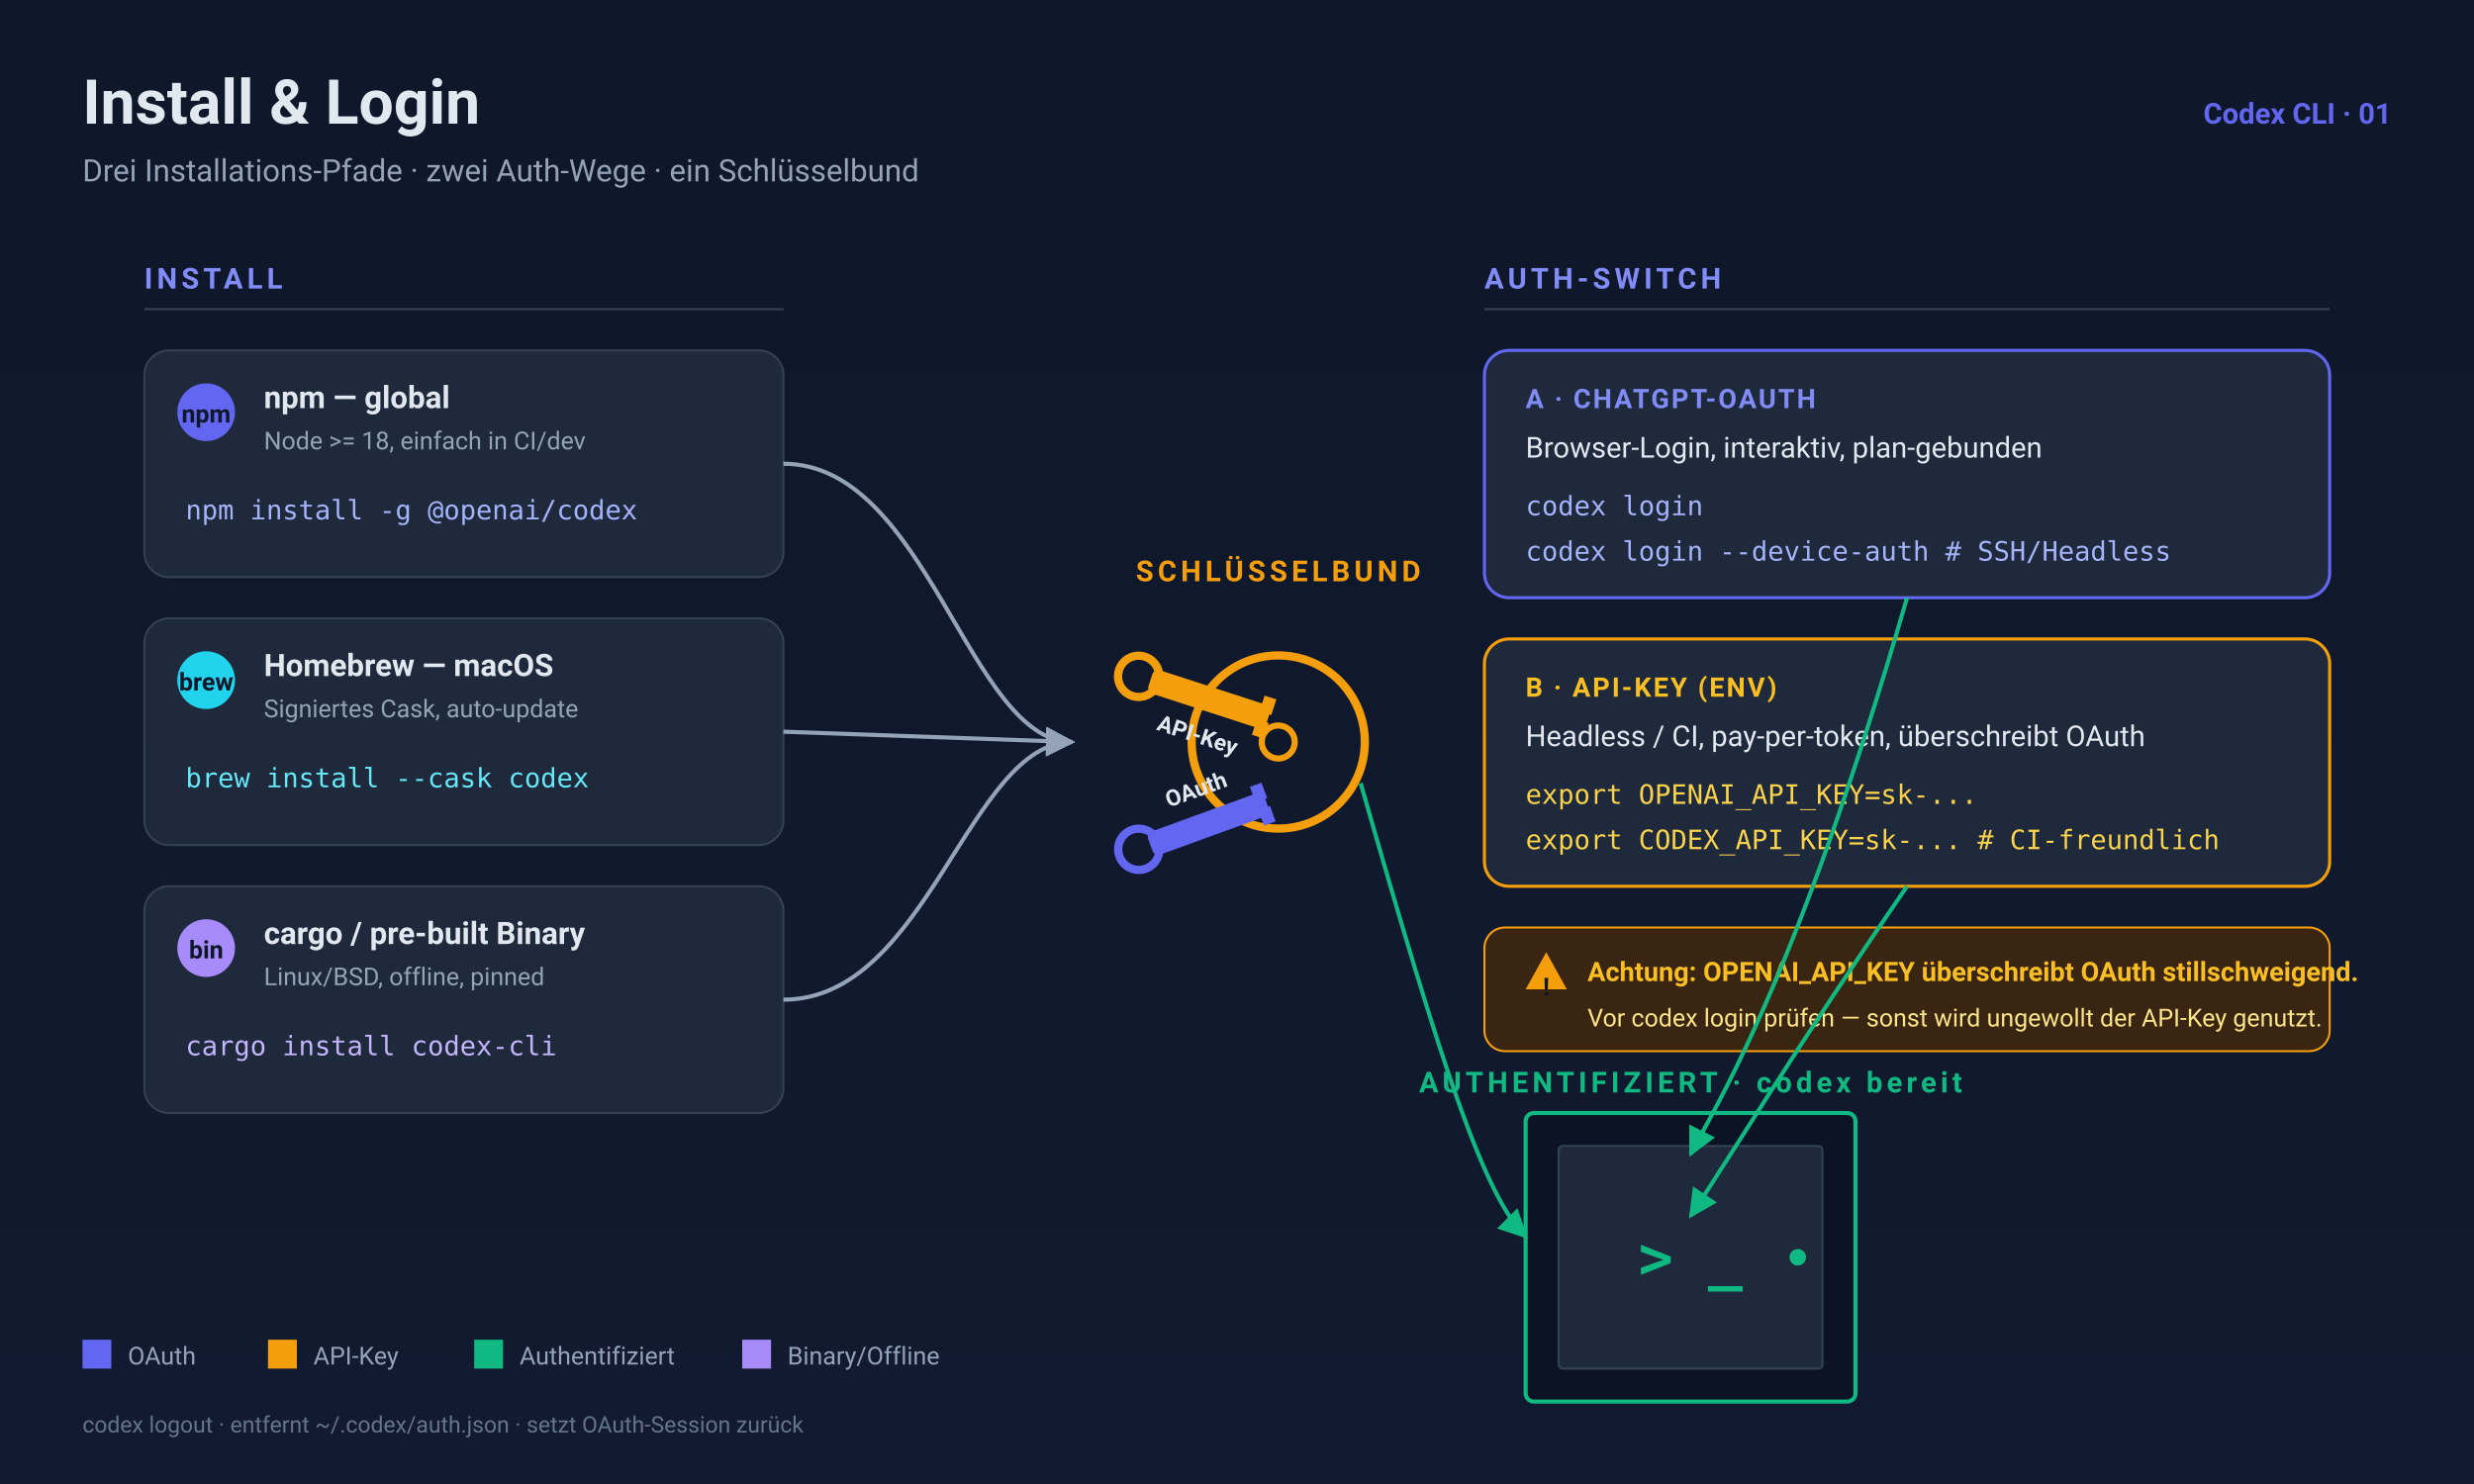
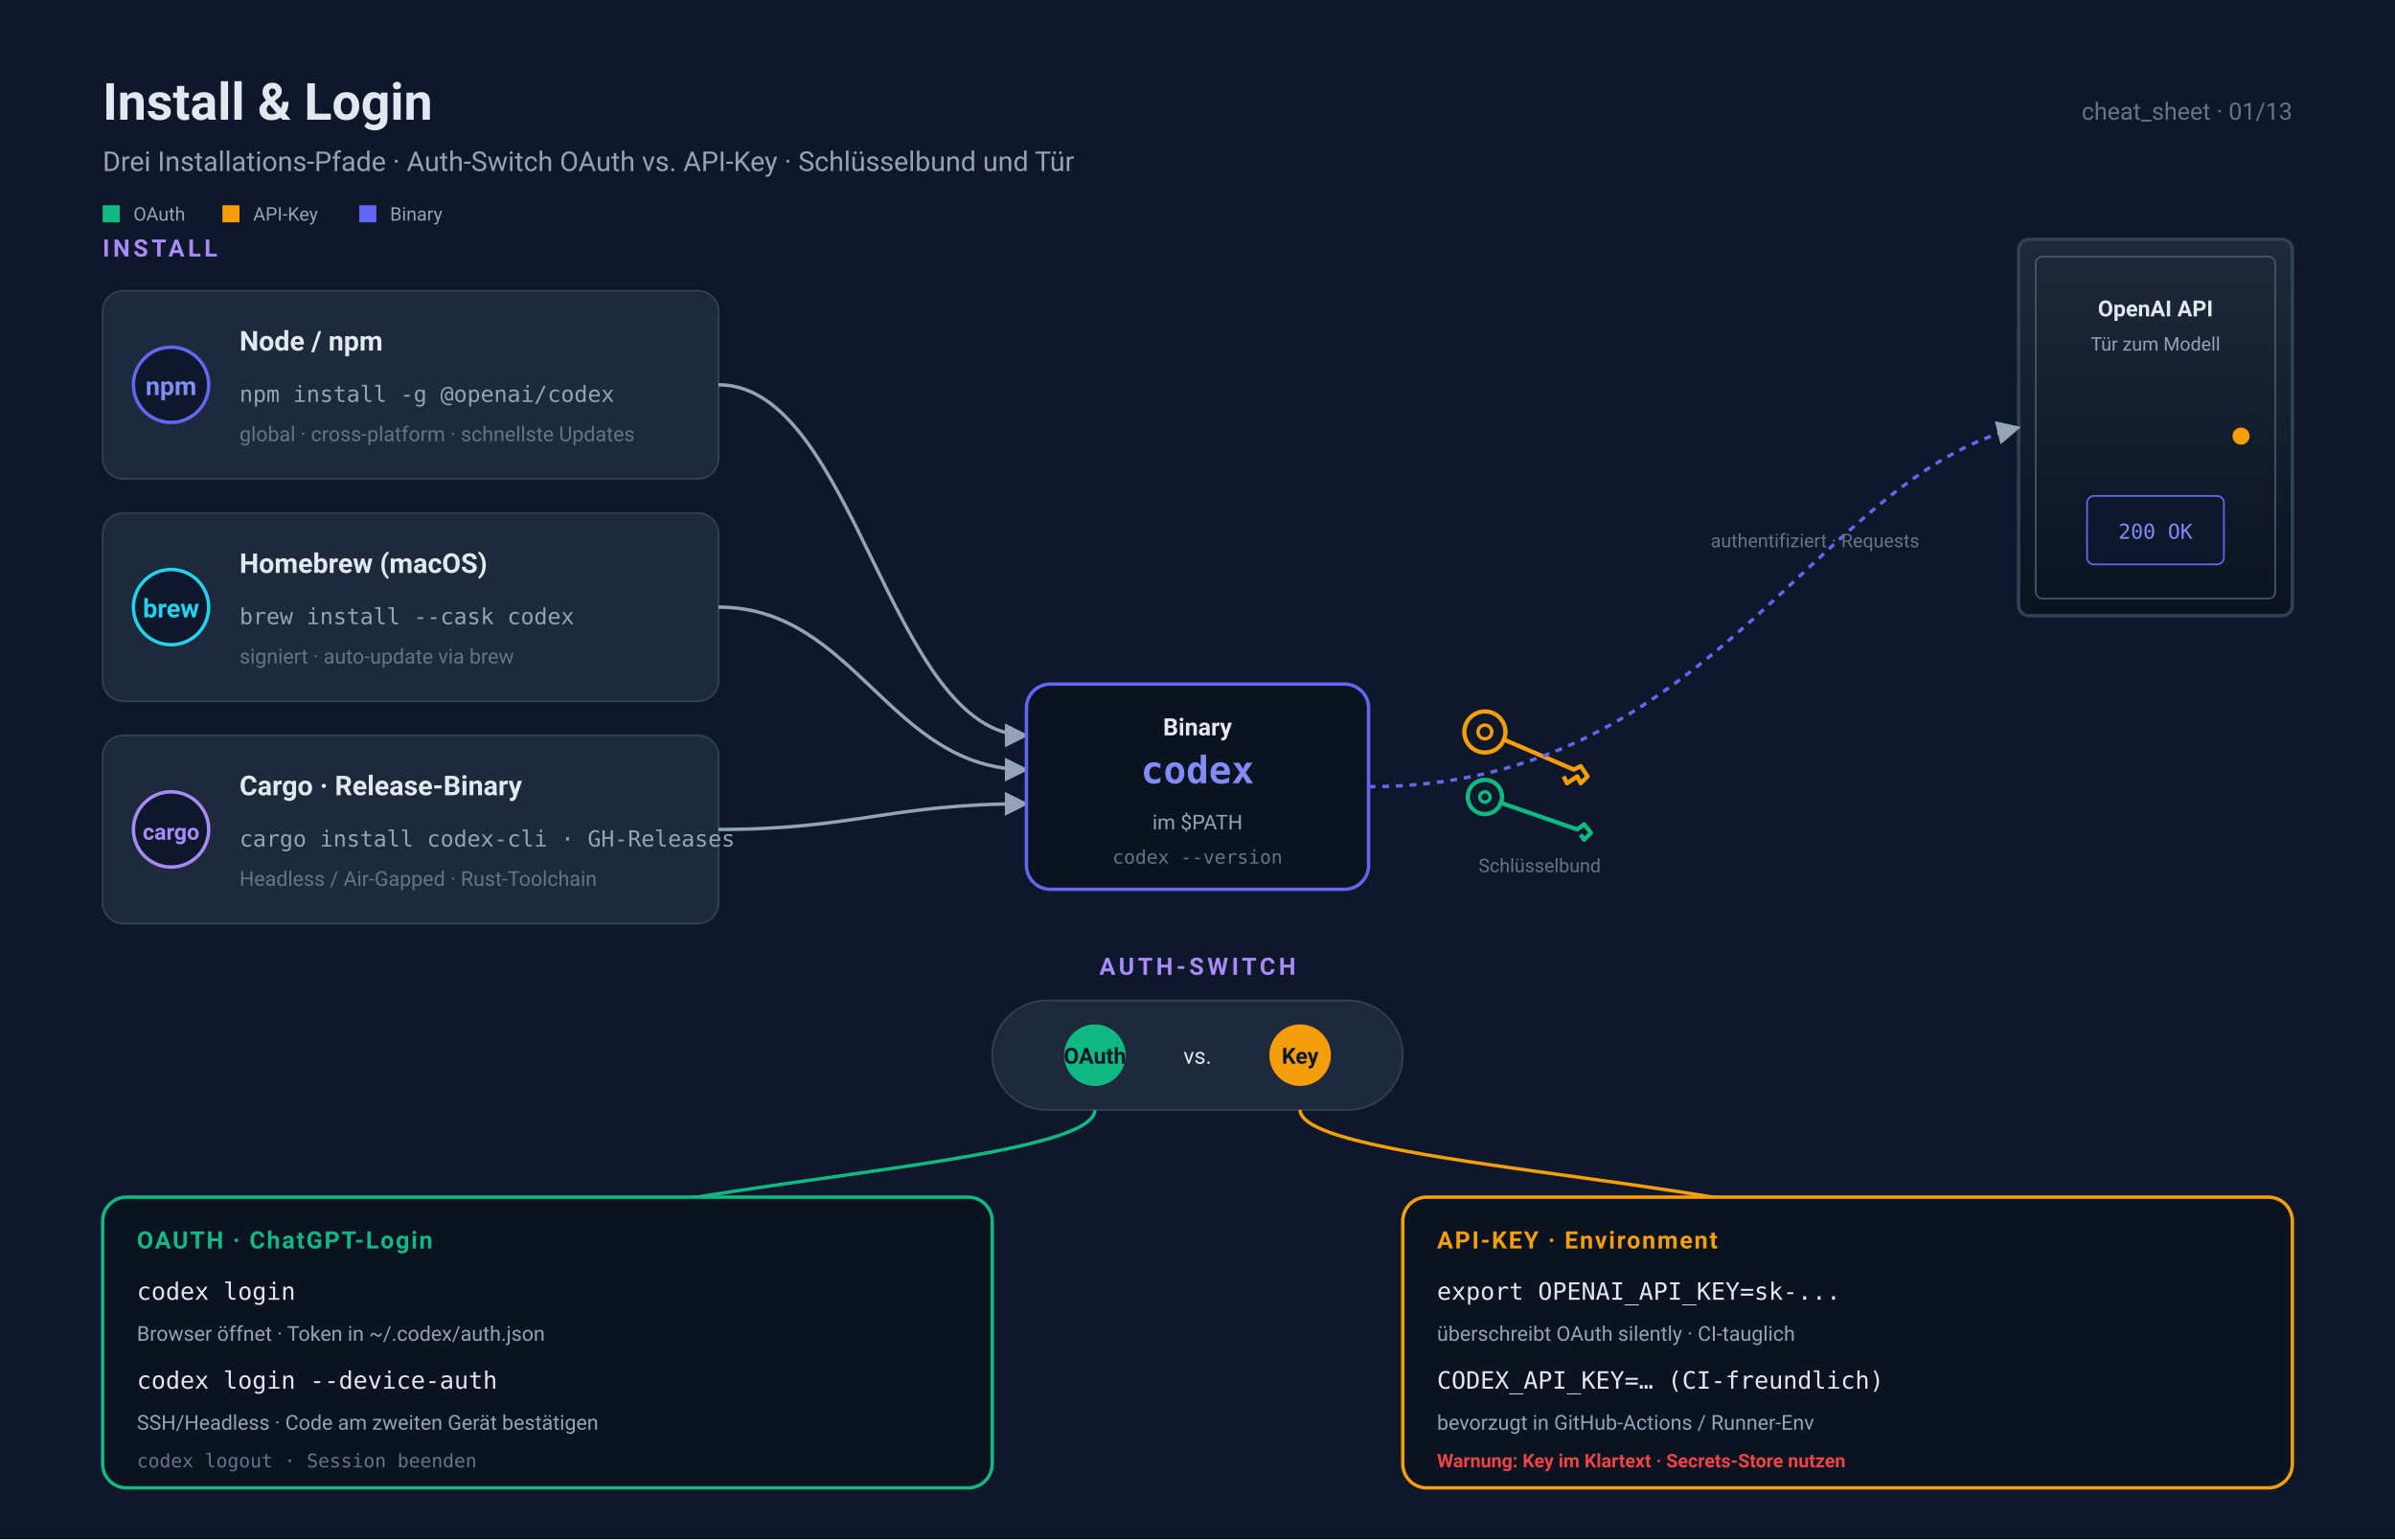
- <svg xmlns="http://www.w3.org/2000/svg" viewBox="0 0 1200 720" font-family="system-ui, -apple-system, 'Segoe UI', Roboto, sans-serif">
+ <svg xmlns="http://www.w3.org/2000/svg" viewBox="0 0 1400 900" font-family="system-ui, -apple-system, 'Segoe UI', Roboto, sans-serif">
  <defs>
-     <marker id="arrow1" viewBox="0 0 10 10" refX="9" refY="5" markerWidth="7" markerHeight="7" orient="auto-start-reverse">
+     <marker id="arrow" viewBox="0 0 10 10" refX="9" refY="5" markerWidth="7" markerHeight="7" orient="auto-start-reverse">
      <path d="M0,0 L10,5 L0,10 z" fill="#94a3b8" />
    </marker>
-     <marker id="arrowOk" viewBox="0 0 10 10" refX="9" refY="5" markerWidth="7" markerHeight="7" orient="auto-start-reverse">
+     <marker id="arrow-emerald" viewBox="0 0 10 10" refX="9" refY="5" markerWidth="7" markerHeight="7" orient="auto-start-reverse">
      <path d="M0,0 L10,5 L0,10 z" fill="#10b981" />
    </marker>
-     <marker id="arrowWarn" viewBox="0 0 10 10" refX="9" refY="5" markerWidth="7" markerHeight="7" orient="auto-start-reverse">
+     <marker id="arrow-amber" viewBox="0 0 10 10" refX="9" refY="5" markerWidth="7" markerHeight="7" orient="auto-start-reverse">
      <path d="M0,0 L10,5 L0,10 z" fill="#f59e0b" />
    </marker>
-     <linearGradient id="gBg" x1="0" y1="0" x2="0" y2="1">
-       <stop offset="0%" stop-color="#0f172a" />
-       <stop offset="100%" stop-color="#111a30" />
+     <linearGradient id="door" x1="0" x2="0" y1="0" y2="1">
+       <stop offset="0" stop-color="#1e293b" />
+       <stop offset="1" stop-color="#0b1220" />
    </linearGradient>
  </defs>
-   <rect width="1200" height="720" fill="url(#gBg)" />
-   <text x="40" y="60" fill="#e2e8f0" font-size="30" font-weight="700">Install &amp; Login</text>
-   <text x="40" y="88" fill="#94a3b8" font-size="15">Drei Installations-Pfade · zwei Auth-Wege · ein Schlüsselbund</text>
-   <text x="1160" y="60" fill="#6366f1" font-size="14" font-weight="700" text-anchor="end">Codex CLI · 01</text>
-   <text x="70" y="140" fill="#818cf8" font-size="14" font-weight="700" letter-spacing="2">INSTALL</text>
-   <line x1="70" y1="150" x2="380" y2="150" stroke="#334155" stroke-width="1" />
+   <rect width="1400" height="900" fill="#0f172a" />
+   <text x="60" y="70" fill="#e2e8f0" font-size="30" font-weight="700">Install &amp; Login</text>
+   <text x="60" y="100" fill="#94a3b8" font-size="16">Drei Installations-Pfade · Auth-Switch OAuth vs. API-Key · Schlüsselbund und Tür</text>
+   <text x="1340" y="70" fill="#64748b" font-size="14" text-anchor="end">cheat_sheet · 01/13</text>
+   <text x="60" y="150" fill="#a78bfa" font-size="14" font-weight="600" letter-spacing="2">INSTALL</text>
  <g>
-     <rect x="70" y="170" width="310" height="110" rx="12" ry="12" fill="#1e293b" stroke="#334155" />
-     <circle cx="100" cy="200" r="14" fill="#6366f1" />
-     <text x="100" y="205" fill="#0f172a" font-size="12" font-weight="700" text-anchor="middle">npm</text>
-     <text x="128" y="198" fill="#e2e8f0" font-size="15" font-weight="600">npm — global</text>
-     <text x="128" y="218" fill="#94a3b8" font-size="12">Node &gt;= 18, einfach in CI/dev</text>
-     <text x="90" y="252" fill="#a5b4fc" font-size="13" font-family="'JetBrains Mono','Fira Code',ui-monospace,monospace">npm install -g @openai/codex</text>
+     <rect x="60" y="170" width="360" height="110" rx="12" fill="#1e293b" stroke="#334155" />
+     <circle cx="100" cy="225" r="22" fill="#0f172a" stroke="#6366f1" stroke-width="2" />
+     <text x="100" y="231" fill="#818cf8" font-size="15" font-weight="700" text-anchor="middle">npm</text>
+     <text x="140" y="205" fill="#e2e8f0" font-size="16" font-weight="600">Node / npm</text>
+     <text x="140" y="235" fill="#94a3b8" font-size="13" font-family="'JetBrains Mono', ui-monospace, monospace">npm install -g @openai/codex</text>
+     <text x="140" y="258" fill="#64748b" font-size="12">global · cross-platform · schnellste Updates</text>
  </g>
  <g>
-     <rect x="70" y="300" width="310" height="110" rx="12" ry="12" fill="#1e293b" stroke="#334155" />
-     <circle cx="100" cy="330" r="14" fill="#22d3ee" />
-     <text x="100" y="335" fill="#0f172a" font-size="12" font-weight="700" text-anchor="middle">brew</text>
-     <text x="128" y="328" fill="#e2e8f0" font-size="15" font-weight="600">Homebrew — macOS</text>
-     <text x="128" y="348" fill="#94a3b8" font-size="12">Signiertes Cask, auto-update</text>
-     <text x="90" y="382" fill="#67e8f9" font-size="13" font-family="'JetBrains Mono','Fira Code',ui-monospace,monospace">brew install --cask codex</text>
+     <rect x="60" y="300" width="360" height="110" rx="12" fill="#1e293b" stroke="#334155" />
+     <circle cx="100" cy="355" r="22" fill="#0f172a" stroke="#22d3ee" stroke-width="2" />
+     <text x="100" y="361" fill="#22d3ee" font-size="15" font-weight="700" text-anchor="middle">brew</text>
+     <text x="140" y="335" fill="#e2e8f0" font-size="16" font-weight="600">Homebrew (macOS)</text>
+     <text x="140" y="365" fill="#94a3b8" font-size="13" font-family="'JetBrains Mono', ui-monospace, monospace">brew install --cask codex</text>
+     <text x="140" y="388" fill="#64748b" font-size="12">signiert · auto-update via brew</text>
  </g>
  <g>
-     <rect x="70" y="430" width="310" height="110" rx="12" ry="12" fill="#1e293b" stroke="#334155" />
-     <circle cx="100" cy="460" r="14" fill="#a78bfa" />
-     <text x="100" y="465" fill="#0f172a" font-size="12" font-weight="700" text-anchor="middle">bin</text>
-     <text x="128" y="458" fill="#e2e8f0" font-size="15" font-weight="600">cargo / pre-built Binary</text>
-     <text x="128" y="478" fill="#94a3b8" font-size="12">Linux/BSD, offline, pinned</text>
-     <text x="90" y="512" fill="#c4b5fd" font-size="13" font-family="'JetBrains Mono','Fira Code',ui-monospace,monospace">cargo install codex-cli</text>
+     <rect x="60" y="430" width="360" height="110" rx="12" fill="#1e293b" stroke="#334155" />
+     <circle cx="100" cy="485" r="22" fill="#0f172a" stroke="#a78bfa" stroke-width="2" />
+     <text x="100" y="491" fill="#a78bfa" font-size="13" font-weight="700" text-anchor="middle">cargo</text>
+     <text x="140" y="465" fill="#e2e8f0" font-size="16" font-weight="600">Cargo · Release-Binary</text>
+     <text x="140" y="495" fill="#94a3b8" font-size="13" font-family="'JetBrains Mono', ui-monospace, monospace">cargo install codex-cli · GH-Releases</text>
+     <text x="140" y="518" fill="#64748b" font-size="12">Headless / Air-Gapped · Rust-Toolchain</text>
  </g>
-   <path d="M 380 225 C 450 225, 470 360, 520 360" fill="none" stroke="#94a3b8" stroke-width="2" marker-end="url(#arrow1)" />
-   <path d="M 380 355 L 520 360" fill="none" stroke="#94a3b8" stroke-width="2" marker-end="url(#arrow1)" />
-   <path d="M 380 485 C 450 485, 470 360, 520 360" fill="none" stroke="#94a3b8" stroke-width="2" marker-end="url(#arrow1)" />
-   <g transform="translate(540,300)">
-     <text x="80" y="-18" fill="#f59e0b" font-size="14" font-weight="700" text-anchor="middle" letter-spacing="2">SCHLÜSSELBUND</text>
-     <circle cx="80" cy="60" r="42" fill="none" stroke="#f59e0b" stroke-width="4" />
-     <circle cx="80" cy="60" r="8" fill="#0f172a" stroke="#f59e0b" stroke-width="3" />
-     <g transform="translate(18,110) rotate(-20)">
-       <rect x="0" y="-6" width="60" height="12" rx="3" fill="#6366f1" />
-       <rect x="55" y="-10" width="6" height="8" fill="#6366f1" />
-       <rect x="55" y="2" width="6" height="8" fill="#6366f1" />
-       <circle cx="-6" cy="0" r="10" fill="none" stroke="#6366f1" stroke-width="4" />
-       <text x="30" y="-14" fill="#e2e8f0" font-size="11" font-weight="600" text-anchor="middle">OAuth</text>
-     </g>
-     <g transform="translate(18,30) rotate(18)">
-       <rect x="0" y="-6" width="60" height="12" rx="3" fill="#f59e0b" />
-       <rect x="55" y="-10" width="6" height="8" fill="#f59e0b" />
-       <rect x="55" y="2" width="6" height="8" fill="#f59e0b" />
-       <circle cx="-6" cy="0" r="10" fill="none" stroke="#f59e0b" stroke-width="4" />
-       <text x="30" y="22" fill="#e2e8f0" font-size="11" font-weight="600" text-anchor="middle">API-Key</text>
-     </g>
+   <path d="M 420 225 C 500 225 520 430 600 430" fill="none" stroke="#94a3b8" stroke-width="2" marker-end="url(#arrow)" />
+   <path d="M 420 355 C 500 355 520 450 600 450" fill="none" stroke="#94a3b8" stroke-width="2" marker-end="url(#arrow)" />
+   <path d="M 420 485 C 500 485 520 470 600 470" fill="none" stroke="#94a3b8" stroke-width="2" marker-end="url(#arrow)" />
+   <g>
+     <rect x="600" y="400" width="200" height="120" rx="14" fill="#0b1220" stroke="#6366f1" stroke-width="2" />
+     <text x="700" y="430" fill="#e2e8f0" font-size="14" text-anchor="middle" font-weight="600">Binary</text>
+     <text x="700" y="458" fill="#818cf8" font-size="22" text-anchor="middle" font-family="'JetBrains Mono', ui-monospace, monospace" font-weight="700">codex</text>
+     <text x="700" y="485" fill="#94a3b8" font-size="12" text-anchor="middle">im $PATH</text>
+     <text x="700" y="505" fill="#64748b" font-size="11" text-anchor="middle" font-family="'JetBrains Mono', ui-monospace, monospace">codex --version</text>
  </g>
-   <text x="720" y="140" fill="#818cf8" font-size="14" font-weight="700" letter-spacing="2">AUTH-SWITCH</text>
-   <line x1="720" y1="150" x2="1130" y2="150" stroke="#334155" stroke-width="1" />
+   <text x="700" y="570" fill="#a78bfa" font-size="14" font-weight="600" letter-spacing="2" text-anchor="middle">AUTH-SWITCH</text>
  <g>
-     <rect x="720" y="170" width="410" height="120" rx="12" ry="12" fill="#1e293b" stroke="#6366f1" stroke-width="1.5" />
-     <text x="740" y="198" fill="#818cf8" font-size="13" font-weight="700" letter-spacing="1">A · CHATGPT-OAUTH</text>
-     <text x="740" y="222" fill="#e2e8f0" font-size="14">Browser-Login, interaktiv, plan-gebunden</text>
-     <text x="740" y="250" fill="#a5b4fc" font-size="13" font-family="'JetBrains Mono','Fira Code',ui-monospace,monospace">codex login</text>
-     <text x="740" y="272" fill="#a5b4fc" font-size="13" font-family="'JetBrains Mono','Fira Code',ui-monospace,monospace">codex login --device-auth  # SSH/Headless</text>
+     <rect x="580" y="585" width="240" height="64" rx="32" fill="#1e293b" stroke="#334155" />
+     <circle cx="640" cy="617" r="18" fill="#10b981" />
+     <text x="640" y="622" fill="#0f172a" font-size="13" font-weight="700" text-anchor="middle">OAuth</text>
+     <circle cx="760" cy="617" r="18" fill="#f59e0b" />
+     <text x="760" y="622" fill="#0f172a" font-size="13" font-weight="700" text-anchor="middle">Key</text>
+     <text x="700" y="622" fill="#e2e8f0" font-size="13" text-anchor="middle">vs.</text>
+   </g>
+   <path d="M 640 649 C 640 680 400 690 320 720" fill="none" stroke="#10b981" stroke-width="2" marker-end="url(#arrow-emerald)" />
+   <path d="M 760 649 C 760 680 1020 690 1080 720" fill="none" stroke="#f59e0b" stroke-width="2" marker-end="url(#arrow-amber)" />
+   <g transform="translate(850 410)">
+     <circle cx="18" cy="18" r="12" fill="none" stroke="#f59e0b" stroke-width="2.5" />
+     <circle cx="18" cy="18" r="4" fill="#0f172a" stroke="#f59e0b" stroke-width="2" />
+     <path d="M 28 22 L 70 40 L 74 38 L 78 44 L 74 48 L 72 44 L 66 48 L 64 44" fill="none" stroke="#f59e0b" stroke-width="2.5" stroke-linejoin="round" />
+     <circle cx="18" cy="56" r="10" fill="none" stroke="#10b981" stroke-width="2.5" />
+     <circle cx="18" cy="56" r="3" fill="#0f172a" stroke="#10b981" stroke-width="2" />
+     <path d="M 26 59 L 72 75 L 76 72 L 80 77 L 76 81 L 74 78" fill="none" stroke="#10b981" stroke-width="2.5" stroke-linejoin="round" />
+     <text x="50" y="100" fill="#64748b" font-size="11" text-anchor="middle">Schlüsselbund</text>
  </g>
  <g>
-     <rect x="720" y="310" width="410" height="120" rx="12" ry="12" fill="#1e293b" stroke="#f59e0b" stroke-width="1.5" />
-     <text x="740" y="338" fill="#fbbf24" font-size="13" font-weight="700" letter-spacing="1">B · API-KEY (ENV)</text>
-     <text x="740" y="362" fill="#e2e8f0" font-size="14">Headless / CI, pay-per-token, überschreibt OAuth</text>
-     <text x="740" y="390" fill="#fcd34d" font-size="13" font-family="'JetBrains Mono','Fira Code',ui-monospace,monospace">export OPENAI_API_KEY=sk-...</text>
-     <text x="740" y="412" fill="#fcd34d" font-size="13" font-family="'JetBrains Mono','Fira Code',ui-monospace,monospace">export CODEX_API_KEY=sk-...   # CI-freundlich</text>
+     <rect x="60" y="700" width="520" height="170" rx="14" fill="#0b1220" stroke="#10b981" stroke-width="2" />
+     <text x="80" y="730" fill="#10b981" font-size="14" font-weight="700" letter-spacing="1">OAUTH · ChatGPT-Login</text>
+     <text x="80" y="760" fill="#e2e8f0" font-size="14" font-family="'JetBrains Mono', ui-monospace, monospace">codex login</text>
+     <text x="80" y="784" fill="#94a3b8" font-size="12">Browser öffnet · Token in ~/.codex/auth.json</text>
+     <text x="80" y="812" fill="#e2e8f0" font-size="14" font-family="'JetBrains Mono', ui-monospace, monospace">codex login --device-auth</text>
+     <text x="80" y="836" fill="#94a3b8" font-size="12">SSH/Headless · Code am zweiten Gerät bestätigen</text>
+     <text x="80" y="858" fill="#64748b" font-size="11" font-family="'JetBrains Mono', ui-monospace, monospace">codex logout   ·   Session beenden</text>
  </g>
  <g>
-     <rect x="720" y="450" width="410" height="60" rx="10" ry="10" fill="#3a2512" stroke="#f59e0b" />
-     <path d="M740 480 l10 -18 l10 18 z" fill="#f59e0b" />
-     <text x="750" y="483" fill="#0f172a" font-size="12" font-weight="700" text-anchor="middle">!</text>
-     <text x="770" y="476" fill="#fbbf24" font-size="13" font-weight="700">Achtung: OPENAI_API_KEY überschreibt OAuth stillschweigend.</text>
-     <text x="770" y="498" fill="#fde68a" font-size="12">Vor codex login prüfen — sonst wird ungewollt der API-Key genutzt.</text>
+     <rect x="820" y="700" width="520" height="170" rx="14" fill="#0b1220" stroke="#f59e0b" stroke-width="2" />
+     <text x="840" y="730" fill="#f59e0b" font-size="14" font-weight="700" letter-spacing="1">API-KEY · Environment</text>
+     <text x="840" y="760" fill="#e2e8f0" font-size="14" font-family="'JetBrains Mono', ui-monospace, monospace">export OPENAI_API_KEY=sk-...</text>
+     <text x="840" y="784" fill="#94a3b8" font-size="12">überschreibt OAuth silently · CI-tauglich</text>
+     <text x="840" y="812" fill="#e2e8f0" font-size="14" font-family="'JetBrains Mono', ui-monospace, monospace">CODEX_API_KEY=…   (CI-freundlich)</text>
+     <text x="840" y="836" fill="#94a3b8" font-size="12">bevorzugt in GitHub-Actions / Runner-Env</text>
+     <text x="840" y="858" fill="#ef4444" font-size="11" font-weight="600">Warnung: Key im Klartext · Secrets-Store nutzen</text>
  </g>
-   <g transform="translate(520,540)">
-     <text x="300" y="-10" fill="#10b981" font-size="14" font-weight="700" text-anchor="middle" letter-spacing="2">AUTHENTIFIZIERT · codex bereit</text>
-     <rect x="220" y="0" width="160" height="140" rx="4" fill="#0b1324" stroke="#10b981" stroke-width="2" />
-     <rect x="236" y="16" width="128" height="108" rx="2" fill="#1e293b" stroke="#334155" />
-     <circle cx="352" cy="70" r="4" fill="#10b981" />
-     <text x="300" y="80" fill="#10b981" font-size="28" font-weight="700" text-anchor="middle" font-family="'JetBrains Mono','Fira Code',ui-monospace,monospace">&gt; _</text>
+   <g transform="translate(1180 140)">
+     <rect x="0" y="0" width="160" height="220" rx="6" fill="url(#door)" stroke="#334155" stroke-width="2" />
+     <rect x="10" y="10" width="140" height="200" rx="4" fill="none" stroke="#475569" />
+     <circle cx="130" cy="115" r="5" fill="#f59e0b" />
+     <text x="80" y="45" fill="#e2e8f0" font-size="13" text-anchor="middle" font-weight="600">OpenAI API</text>
+     <text x="80" y="65" fill="#94a3b8" font-size="11" text-anchor="middle">Tür zum Modell</text>
+     <rect x="40" y="150" width="80" height="40" rx="4" fill="#0f172a" stroke="#6366f1" />
+     <text x="80" y="175" fill="#818cf8" font-size="12" text-anchor="middle" font-family="'JetBrains Mono', ui-monospace, monospace">200 OK</text>
  </g>
-   <path d="M 925 290 C 870 480, 830 540, 820 560" fill="none" stroke="#10b981" stroke-width="2" marker-end="url(#arrowOk)" />
-   <path d="M 925 430 C 870 510, 840 560, 820 590" fill="none" stroke="#10b981" stroke-width="2" marker-end="url(#arrowOk)" />
-   <path d="M 660 380 C 700 520, 720 580, 740 600" fill="none" stroke="#10b981" stroke-width="2" marker-end="url(#arrowOk)" />
-   <g transform="translate(40,650)">
-     <rect width="14" height="14" fill="#6366f1" />
-     <text x="22" y="12" fill="#94a3b8" font-size="12">OAuth</text>
-     <rect x="90" width="14" height="14" fill="#f59e0b" />
-     <text x="112" y="12" fill="#94a3b8" font-size="12">API-Key</text>
-     <rect x="190" width="14" height="14" fill="#10b981" />
-     <text x="212" y="12" fill="#94a3b8" font-size="12">Authentifiziert</text>
-     <rect x="320" width="14" height="14" fill="#a78bfa" />
-     <text x="342" y="12" fill="#94a3b8" font-size="12">Binary/Offline</text>
+   <path d="M 800 460 C 1000 460 1060 280 1180 250" fill="none" stroke="#6366f1" stroke-width="2" stroke-dasharray="4 4" marker-end="url(#arrow)" />
+   <text x="1000" y="320" fill="#64748b" font-size="11">authentifiziert · Requests</text>
+   <g transform="translate(60 120)">
+     <rect x="0" y="0" width="10" height="10" fill="#10b981" />
+     <text x="18" y="9" fill="#94a3b8" font-size="11">OAuth</text>
+     <rect x="70" y="0" width="10" height="10" fill="#f59e0b" />
+     <text x="88" y="9" fill="#94a3b8" font-size="11">API-Key</text>
+     <rect x="150" y="0" width="10" height="10" fill="#6366f1" />
+     <text x="168" y="9" fill="#94a3b8" font-size="11">Binary</text>
  </g>
-   <text x="40" y="695" fill="#64748b" font-size="11">codex logout · entfernt ~/.codex/auth.json · setzt OAuth-Session zurück</text>
</svg>
